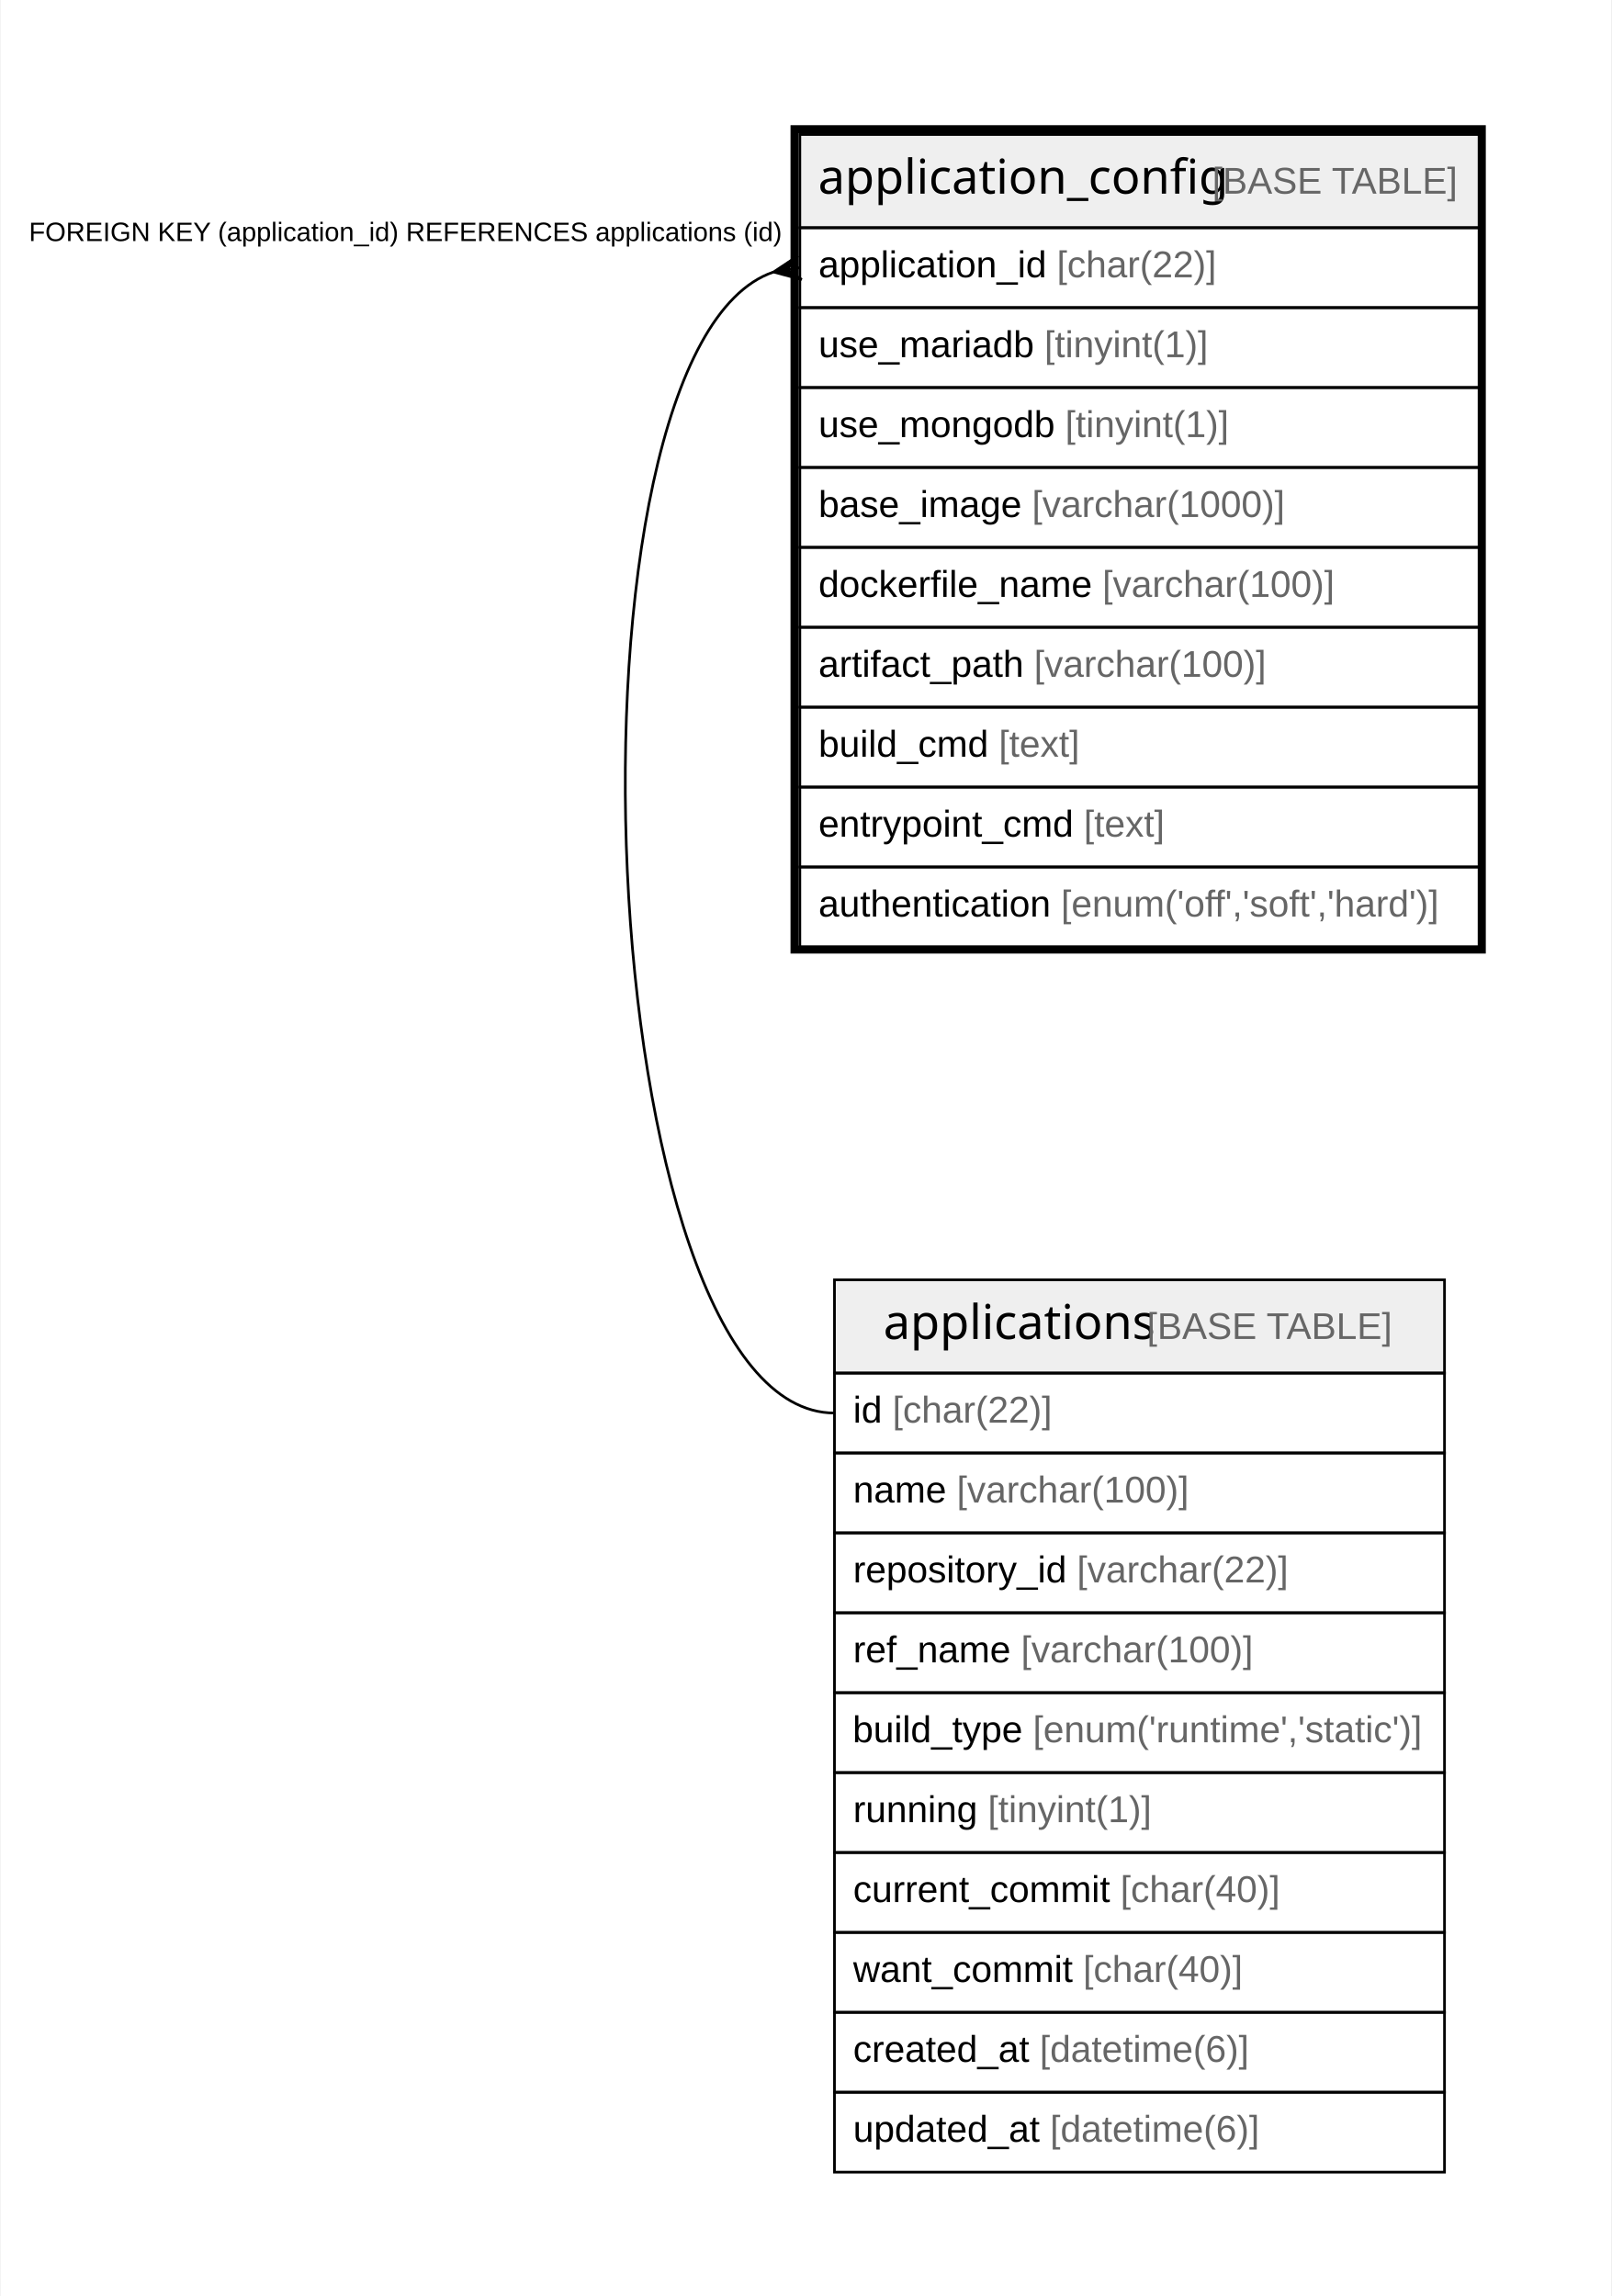
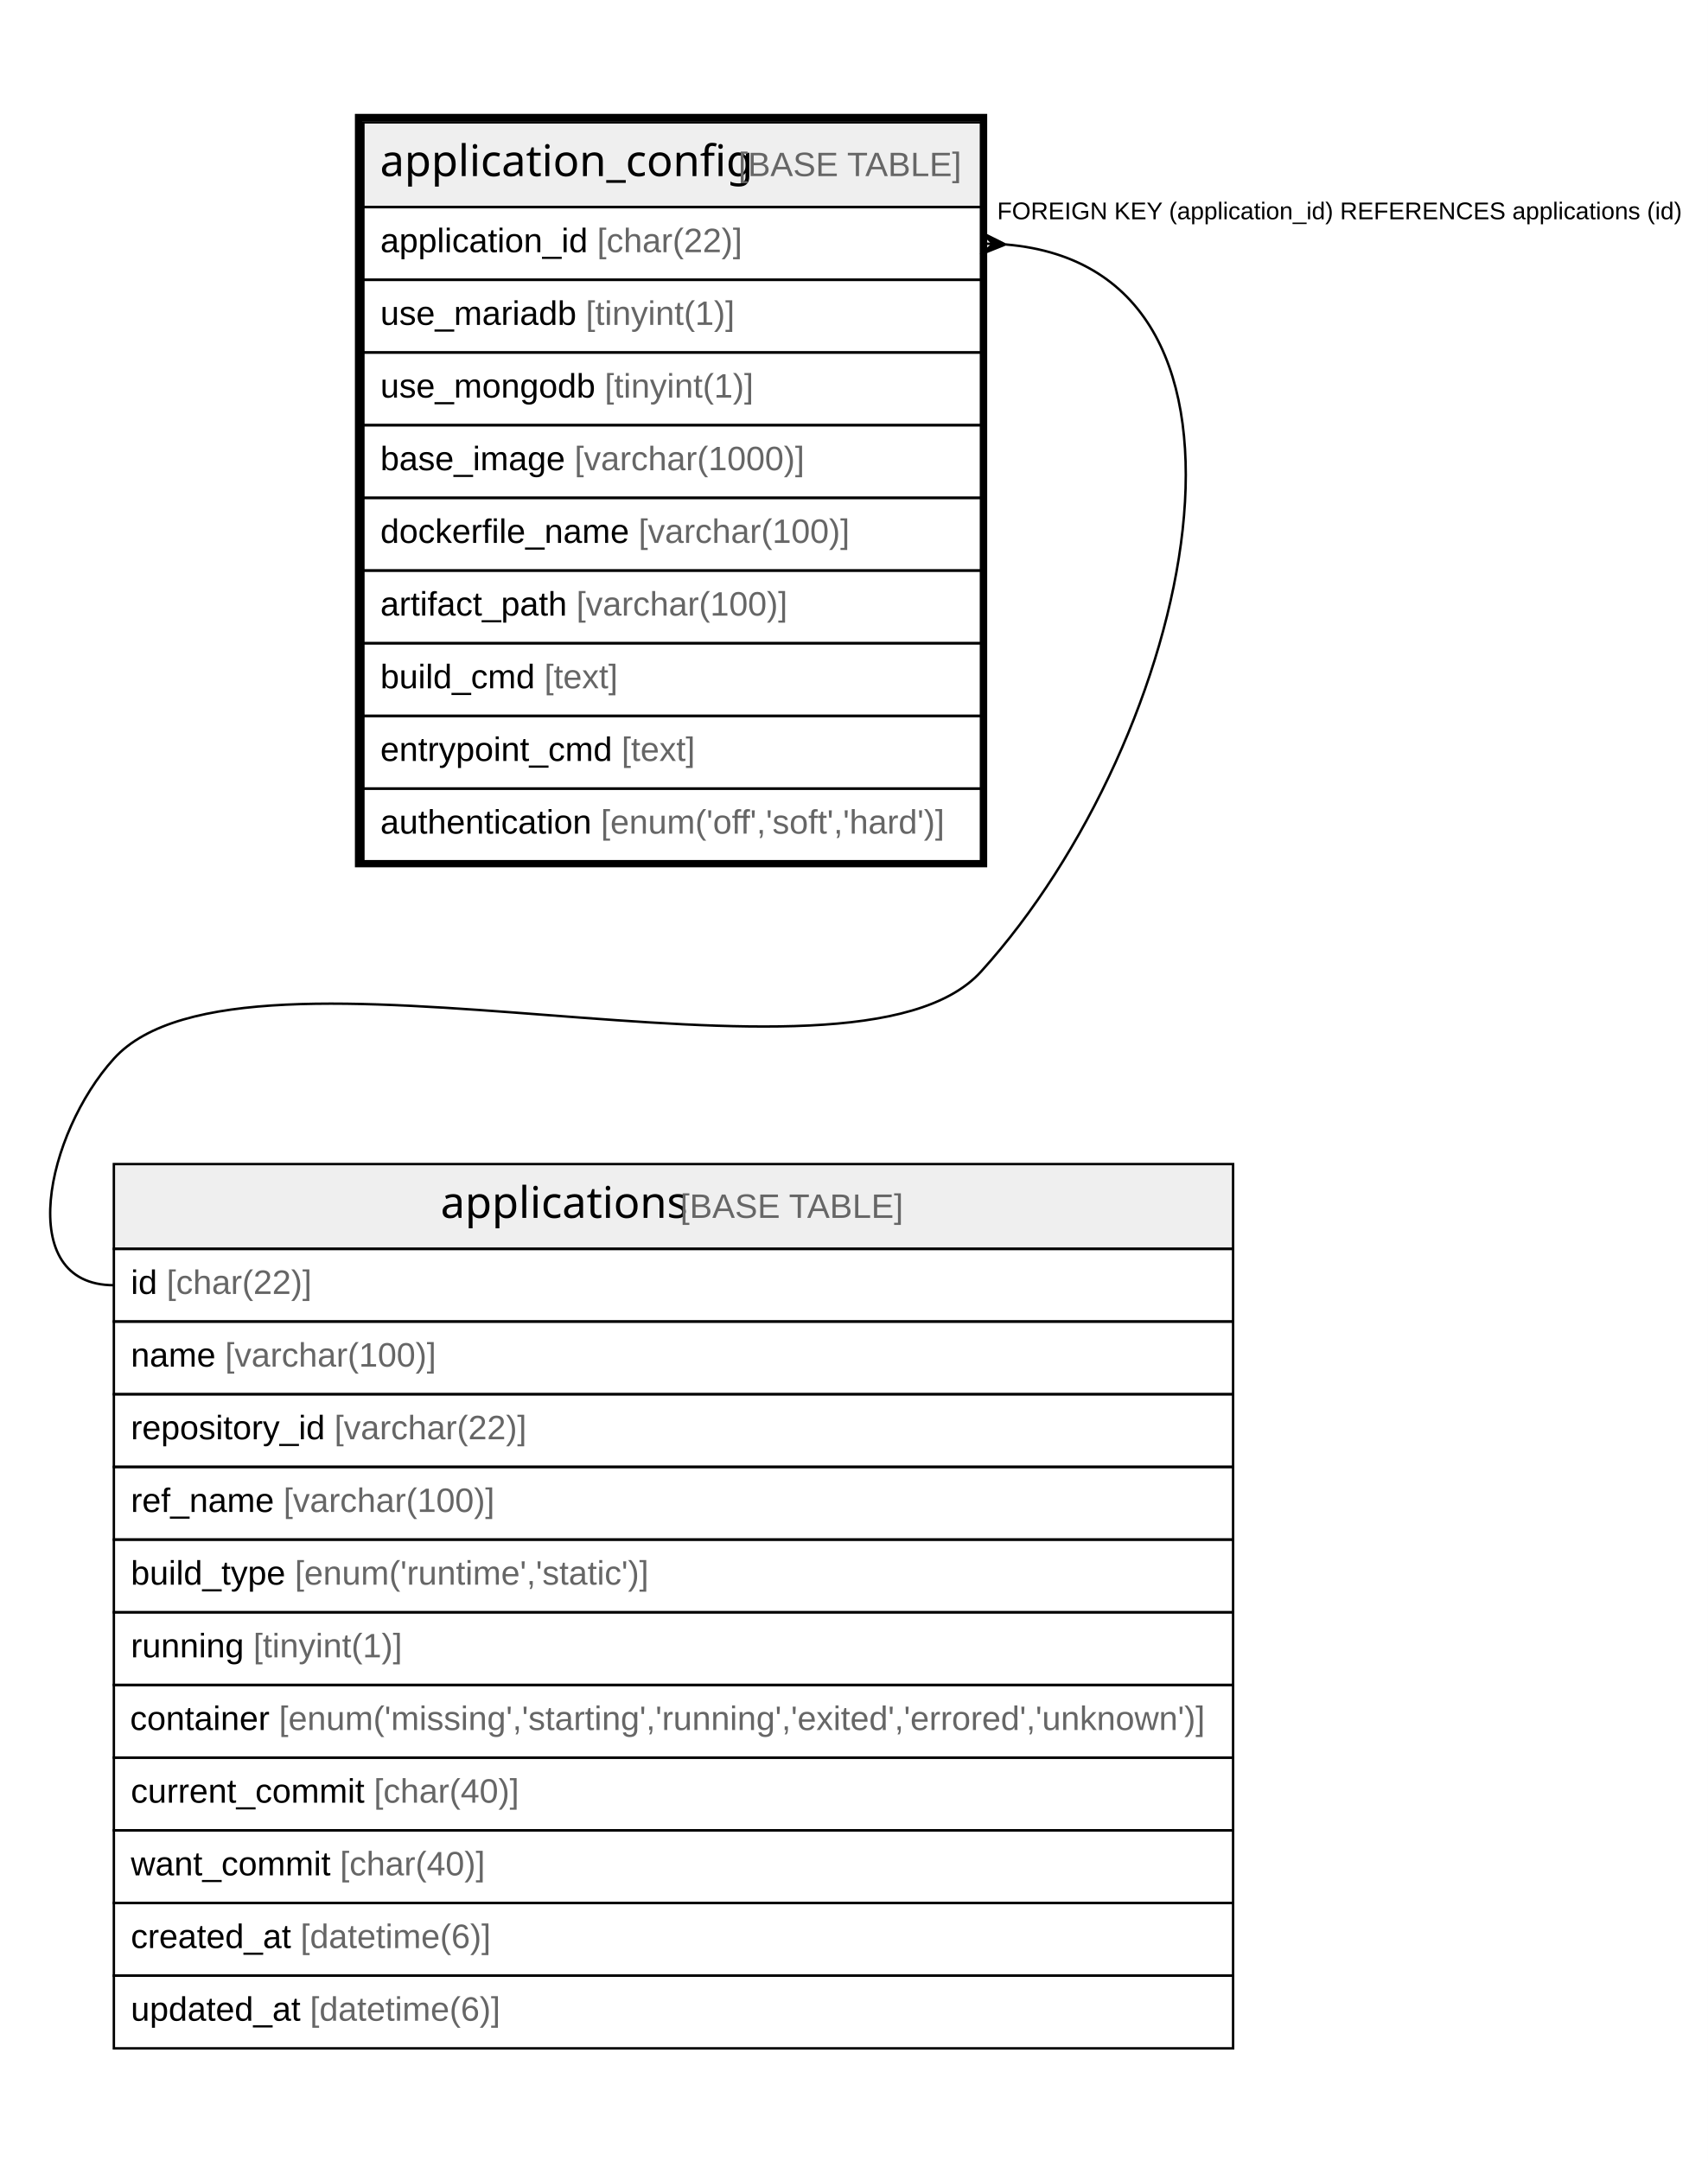
- <svg xmlns="http://www.w3.org/2000/svg" width="605pt" height="862pt" viewBox="0.00 0.00 604.50 862.00">
-   <g id="graph0" class="graph" transform="scale(1 1) rotate(0) translate(4 858)">
-     <polygon fill="#ffffff" stroke="transparent" points="-4,4 -4,-858 600.5,-858 600.5,4 -4,4" />
+ <svg xmlns="http://www.w3.org/2000/svg" width="705pt" height="892pt" viewBox="0.00 0.00 705.00 892.00">
+   <g id="graph0" class="graph" transform="scale(1 1) rotate(0) translate(4 888)">
+     <polygon fill="#ffffff" stroke="transparent" points="-4,4 -4,-888 701,-888 701,4 -4,4" />
    <g id="node1" class="node">
-       <polygon fill="#efefef" stroke="transparent" points="296,-772.5 296,-807.5 551,-807.5 551,-772.5 296,-772.5" />
-       <polygon fill="none" stroke="#000000" points="296,-772.5 296,-807.5 551,-807.5 551,-772.5 296,-772.5" />
-       <text text-anchor="start" x="302.851" y="-785.3" font-family="Arial Bold" font-size="18.00" fill="#000000">application_config</text>
-       <text text-anchor="start" x="446.895" y="-785.3" font-family="Arial" font-size="14.00" fill="#000000"> </text>
-       <text text-anchor="start" x="450.785" y="-785.3" font-family="Arial" font-size="14.00" fill="#666666">[BASE TABLE]</text>
-       <polygon fill="none" stroke="#000000" points="296,-742.5 296,-772.5 551,-772.5 551,-742.5 296,-742.5" />
-       <text text-anchor="start" x="303" y="-753.9" font-family="Arial" font-size="14.00" fill="#000000">application_id </text>
-       <text text-anchor="start" x="392.468" y="-753.9" font-family="Arial" font-size="14.00" fill="#666666">[char(22)]</text>
-       <polygon fill="none" stroke="#000000" points="296,-712.5 296,-742.5 551,-742.5 551,-712.5 296,-712.5" />
-       <text text-anchor="start" x="303" y="-723.9" font-family="Arial" font-size="14.00" fill="#000000">use_mariadb </text>
-       <text text-anchor="start" x="387.797" y="-723.9" font-family="Arial" font-size="14.00" fill="#666666">[tinyint(1)]</text>
-       <polygon fill="none" stroke="#000000" points="296,-682.5 296,-712.5 551,-712.5 551,-682.5 296,-682.5" />
-       <text text-anchor="start" x="303" y="-693.9" font-family="Arial" font-size="14.00" fill="#000000">use_mongodb </text>
-       <text text-anchor="start" x="395.595" y="-693.9" font-family="Arial" font-size="14.00" fill="#666666">[tinyint(1)]</text>
-       <polygon fill="none" stroke="#000000" points="296,-652.5 296,-682.5 551,-682.5 551,-652.5 296,-652.5" />
-       <text text-anchor="start" x="303" y="-663.9" font-family="Arial" font-size="14.00" fill="#000000">base_image </text>
-       <text text-anchor="start" x="383.136" y="-663.9" font-family="Arial" font-size="14.00" fill="#666666">[varchar(1000)]</text>
-       <polygon fill="none" stroke="#000000" points="296,-622.5 296,-652.5 551,-652.5 551,-622.5 296,-622.5" />
-       <text text-anchor="start" x="303" y="-633.9" font-family="Arial" font-size="14.00" fill="#000000">dockerfile_name </text>
-       <text text-anchor="start" x="409.576" y="-633.9" font-family="Arial" font-size="14.00" fill="#666666">[varchar(100)]</text>
-       <polygon fill="none" stroke="#000000" points="296,-592.5 296,-622.5 551,-622.5 551,-592.5 296,-592.5" />
-       <text text-anchor="start" x="303" y="-603.9" font-family="Arial" font-size="14.00" fill="#000000">artifact_path </text>
-       <text text-anchor="start" x="383.916" y="-603.9" font-family="Arial" font-size="14.00" fill="#666666">[varchar(100)]</text>
-       <polygon fill="none" stroke="#000000" points="296,-562.5 296,-592.5 551,-592.5 551,-562.5 296,-562.5" />
-       <text text-anchor="start" x="303" y="-573.9" font-family="Arial" font-size="14.00" fill="#000000">build_cmd </text>
-       <text text-anchor="start" x="370.677" y="-573.9" font-family="Arial" font-size="14.00" fill="#666666">[text]</text>
-       <polygon fill="none" stroke="#000000" points="296,-532.5 296,-562.5 551,-562.5 551,-532.5 296,-532.5" />
-       <text text-anchor="start" x="303" y="-543.9" font-family="Arial" font-size="14.00" fill="#000000">entrypoint_cmd </text>
-       <text text-anchor="start" x="402.578" y="-543.9" font-family="Arial" font-size="14.00" fill="#666666">[text]</text>
-       <polygon fill="none" stroke="#000000" points="296,-502.5 296,-532.5 551,-532.5 551,-502.5 296,-502.5" />
-       <text text-anchor="start" x="303" y="-513.9" font-family="Arial" font-size="14.00" fill="#000000">authentication </text>
-       <text text-anchor="start" x="394.036" y="-513.9" font-family="Arial" font-size="14.00" fill="#666666">[enum('off','soft','hard')]</text>
-       <polygon fill="none" stroke="#000000" stroke-width="3" points="294,-501.5 294,-809.5 552,-809.5 552,-501.5 294,-501.5" />
+       <polygon fill="#efefef" stroke="transparent" points="146,-802.5 146,-837.5 401,-837.5 401,-802.5 146,-802.5" />
+       <polygon fill="none" stroke="#000000" points="146,-802.5 146,-837.5 401,-837.5 401,-802.5 146,-802.5" />
+       <text text-anchor="start" x="152.851" y="-815.3" font-family="Arial Bold" font-size="18.00" fill="#000000">application_config</text>
+       <text text-anchor="start" x="296.895" y="-815.3" font-family="Arial" font-size="14.00" fill="#000000"> </text>
+       <text text-anchor="start" x="300.785" y="-815.3" font-family="Arial" font-size="14.00" fill="#666666">[BASE TABLE]</text>
+       <polygon fill="none" stroke="#000000" points="146,-772.5 146,-802.5 401,-802.5 401,-772.5 146,-772.5" />
+       <text text-anchor="start" x="153" y="-783.9" font-family="Arial" font-size="14.00" fill="#000000">application_id </text>
+       <text text-anchor="start" x="242.468" y="-783.9" font-family="Arial" font-size="14.00" fill="#666666">[char(22)]</text>
+       <polygon fill="none" stroke="#000000" points="146,-742.5 146,-772.5 401,-772.5 401,-742.5 146,-742.5" />
+       <text text-anchor="start" x="153" y="-753.9" font-family="Arial" font-size="14.00" fill="#000000">use_mariadb </text>
+       <text text-anchor="start" x="237.797" y="-753.9" font-family="Arial" font-size="14.00" fill="#666666">[tinyint(1)]</text>
+       <polygon fill="none" stroke="#000000" points="146,-712.5 146,-742.5 401,-742.5 401,-712.5 146,-712.5" />
+       <text text-anchor="start" x="153" y="-723.9" font-family="Arial" font-size="14.00" fill="#000000">use_mongodb </text>
+       <text text-anchor="start" x="245.595" y="-723.9" font-family="Arial" font-size="14.00" fill="#666666">[tinyint(1)]</text>
+       <polygon fill="none" stroke="#000000" points="146,-682.5 146,-712.5 401,-712.5 401,-682.5 146,-682.5" />
+       <text text-anchor="start" x="153" y="-693.9" font-family="Arial" font-size="14.00" fill="#000000">base_image </text>
+       <text text-anchor="start" x="233.136" y="-693.9" font-family="Arial" font-size="14.00" fill="#666666">[varchar(1000)]</text>
+       <polygon fill="none" stroke="#000000" points="146,-652.5 146,-682.5 401,-682.5 401,-652.5 146,-652.5" />
+       <text text-anchor="start" x="153" y="-663.9" font-family="Arial" font-size="14.00" fill="#000000">dockerfile_name </text>
+       <text text-anchor="start" x="259.576" y="-663.9" font-family="Arial" font-size="14.00" fill="#666666">[varchar(100)]</text>
+       <polygon fill="none" stroke="#000000" points="146,-622.5 146,-652.5 401,-652.5 401,-622.5 146,-622.5" />
+       <text text-anchor="start" x="153" y="-633.9" font-family="Arial" font-size="14.00" fill="#000000">artifact_path </text>
+       <text text-anchor="start" x="233.916" y="-633.9" font-family="Arial" font-size="14.00" fill="#666666">[varchar(100)]</text>
+       <polygon fill="none" stroke="#000000" points="146,-592.5 146,-622.5 401,-622.5 401,-592.5 146,-592.5" />
+       <text text-anchor="start" x="153" y="-603.9" font-family="Arial" font-size="14.00" fill="#000000">build_cmd </text>
+       <text text-anchor="start" x="220.677" y="-603.9" font-family="Arial" font-size="14.00" fill="#666666">[text]</text>
+       <polygon fill="none" stroke="#000000" points="146,-562.5 146,-592.5 401,-592.5 401,-562.5 146,-562.5" />
+       <text text-anchor="start" x="153" y="-573.9" font-family="Arial" font-size="14.00" fill="#000000">entrypoint_cmd </text>
+       <text text-anchor="start" x="252.578" y="-573.9" font-family="Arial" font-size="14.00" fill="#666666">[text]</text>
+       <polygon fill="none" stroke="#000000" points="146,-532.5 146,-562.5 401,-562.5 401,-532.5 146,-532.5" />
+       <text text-anchor="start" x="153" y="-543.9" font-family="Arial" font-size="14.00" fill="#000000">authentication </text>
+       <text text-anchor="start" x="244.036" y="-543.9" font-family="Arial" font-size="14.00" fill="#666666">[enum('off','soft','hard')]</text>
+       <polygon fill="none" stroke="#000000" stroke-width="3" points="144,-531.5 144,-839.5 402,-839.5 402,-531.5 144,-531.5" />
    </g>
    <g id="node2" class="node">
-       <polygon fill="#efefef" stroke="transparent" points="309,-342.5 309,-377.5 538,-377.5 538,-342.5 309,-342.5" />
-       <polygon fill="none" stroke="#000000" points="309,-342.5 309,-377.5 538,-377.5 538,-342.5 309,-342.5" />
-       <text text-anchor="start" x="327.362" y="-355.3" font-family="Arial Bold" font-size="18.00" fill="#000000">applications</text>
-       <text text-anchor="start" x="422.384" y="-355.3" font-family="Arial" font-size="14.00" fill="#000000"> </text>
-       <text text-anchor="start" x="426.275" y="-355.3" font-family="Arial" font-size="14.00" fill="#666666">[BASE TABLE]</text>
-       <polygon fill="none" stroke="#000000" points="309,-312.5 309,-342.5 538,-342.5 538,-312.5 309,-312.5" />
-       <text text-anchor="start" x="316" y="-323.9" font-family="Arial" font-size="14.00" fill="#000000">id </text>
-       <text text-anchor="start" x="330.78" y="-323.9" font-family="Arial" font-size="14.00" fill="#666666">[char(22)]</text>
-       <polygon fill="none" stroke="#000000" points="309,-282.5 309,-312.5 538,-312.5 538,-282.5 309,-282.5" />
-       <text text-anchor="start" x="316" y="-293.9" font-family="Arial" font-size="14.00" fill="#000000">name </text>
-       <text text-anchor="start" x="354.899" y="-293.9" font-family="Arial" font-size="14.00" fill="#666666">[varchar(100)]</text>
-       <polygon fill="none" stroke="#000000" points="309,-252.5 309,-282.5 538,-282.5 538,-252.5 309,-252.5" />
-       <text text-anchor="start" x="316" y="-263.9" font-family="Arial" font-size="14.00" fill="#000000">repository_id </text>
-       <text text-anchor="start" x="400.011" y="-263.9" font-family="Arial" font-size="14.00" fill="#666666">[varchar(22)]</text>
-       <polygon fill="none" stroke="#000000" points="309,-222.5 309,-252.5 538,-252.5 538,-222.5 309,-222.5" />
-       <text text-anchor="start" x="316" y="-233.9" font-family="Arial" font-size="14.00" fill="#000000">ref_name </text>
-       <text text-anchor="start" x="379.015" y="-233.9" font-family="Arial" font-size="14.00" fill="#666666">[varchar(100)]</text>
-       <polygon fill="none" stroke="#000000" points="309,-192.5 309,-222.5 538,-222.5 538,-192.5 309,-192.5" />
-       <text text-anchor="start" x="315.801" y="-203.9" font-family="Arial" font-size="14.00" fill="#000000">build_type </text>
-       <text text-anchor="start" x="383.491" y="-203.9" font-family="Arial" font-size="14.00" fill="#666666">[enum('runtime','static')]</text>
-       <polygon fill="none" stroke="#000000" points="309,-162.5 309,-192.5 538,-192.5 538,-162.5 309,-162.5" />
-       <text text-anchor="start" x="316" y="-173.9" font-family="Arial" font-size="14.00" fill="#000000">running </text>
-       <text text-anchor="start" x="366.571" y="-173.9" font-family="Arial" font-size="14.00" fill="#666666">[tinyint(1)]</text>
-       <polygon fill="none" stroke="#000000" points="309,-132.5 309,-162.5 538,-162.5 538,-132.5 309,-132.5" />
-       <text text-anchor="start" x="316" y="-143.9" font-family="Arial" font-size="14.00" fill="#000000">current_commit </text>
-       <text text-anchor="start" x="416.334" y="-143.9" font-family="Arial" font-size="14.00" fill="#666666">[char(40)]</text>
-       <polygon fill="none" stroke="#000000" points="309,-102.5 309,-132.5 538,-132.5 538,-102.5 309,-102.5" />
-       <text text-anchor="start" x="316" y="-113.9" font-family="Arial" font-size="14.00" fill="#000000">want_commit </text>
-       <text text-anchor="start" x="402.337" y="-113.9" font-family="Arial" font-size="14.00" fill="#666666">[char(40)]</text>
-       <polygon fill="none" stroke="#000000" points="309,-72.5 309,-102.5 538,-102.5 538,-72.5 309,-72.5" />
-       <text text-anchor="start" x="316" y="-83.9" font-family="Arial" font-size="14.00" fill="#000000">created_at </text>
-       <text text-anchor="start" x="386.028" y="-83.9" font-family="Arial" font-size="14.00" fill="#666666">[datetime(6)]</text>
-       <polygon fill="none" stroke="#000000" points="309,-42.5 309,-72.5 538,-72.5 538,-42.5 309,-42.5" />
-       <text text-anchor="start" x="316" y="-53.9" font-family="Arial" font-size="14.00" fill="#000000">updated_at </text>
-       <text text-anchor="start" x="389.933" y="-53.9" font-family="Arial" font-size="14.00" fill="#666666">[datetime(6)]</text>
+       <polygon fill="#efefef" stroke="transparent" points="43,-372.5 43,-407.5 505,-407.5 505,-372.5 43,-372.5" />
+       <polygon fill="none" stroke="#000000" points="43,-372.5 43,-407.5 505,-407.5 505,-372.5 43,-372.5" />
+       <text text-anchor="start" x="177.862" y="-385.3" font-family="Arial Bold" font-size="18.00" fill="#000000">applications</text>
+       <text text-anchor="start" x="272.884" y="-385.3" font-family="Arial" font-size="14.00" fill="#000000"> </text>
+       <text text-anchor="start" x="276.775" y="-385.3" font-family="Arial" font-size="14.00" fill="#666666">[BASE TABLE]</text>
+       <polygon fill="none" stroke="#000000" points="43,-342.5 43,-372.5 505,-372.5 505,-342.5 43,-342.5" />
+       <text text-anchor="start" x="50" y="-353.9" font-family="Arial" font-size="14.00" fill="#000000">id </text>
+       <text text-anchor="start" x="64.78" y="-353.9" font-family="Arial" font-size="14.00" fill="#666666">[char(22)]</text>
+       <polygon fill="none" stroke="#000000" points="43,-312.5 43,-342.5 505,-342.5 505,-312.5 43,-312.5" />
+       <text text-anchor="start" x="50" y="-323.9" font-family="Arial" font-size="14.00" fill="#000000">name </text>
+       <text text-anchor="start" x="88.899" y="-323.9" font-family="Arial" font-size="14.00" fill="#666666">[varchar(100)]</text>
+       <polygon fill="none" stroke="#000000" points="43,-282.5 43,-312.5 505,-312.5 505,-282.5 43,-282.5" />
+       <text text-anchor="start" x="50" y="-293.9" font-family="Arial" font-size="14.00" fill="#000000">repository_id </text>
+       <text text-anchor="start" x="134.011" y="-293.9" font-family="Arial" font-size="14.00" fill="#666666">[varchar(22)]</text>
+       <polygon fill="none" stroke="#000000" points="43,-252.5 43,-282.5 505,-282.5 505,-252.5 43,-252.5" />
+       <text text-anchor="start" x="50" y="-263.9" font-family="Arial" font-size="14.00" fill="#000000">ref_name </text>
+       <text text-anchor="start" x="113.015" y="-263.9" font-family="Arial" font-size="14.00" fill="#666666">[varchar(100)]</text>
+       <polygon fill="none" stroke="#000000" points="43,-222.5 43,-252.5 505,-252.5 505,-222.5 43,-222.5" />
+       <text text-anchor="start" x="50" y="-233.9" font-family="Arial" font-size="14.00" fill="#000000">build_type </text>
+       <text text-anchor="start" x="117.69" y="-233.9" font-family="Arial" font-size="14.00" fill="#666666">[enum('runtime','static')]</text>
+       <polygon fill="none" stroke="#000000" points="43,-192.5 43,-222.5 505,-222.5 505,-192.5 43,-192.5" />
+       <text text-anchor="start" x="50" y="-203.9" font-family="Arial" font-size="14.00" fill="#000000">running </text>
+       <text text-anchor="start" x="100.571" y="-203.9" font-family="Arial" font-size="14.00" fill="#666666">[tinyint(1)]</text>
+       <polygon fill="none" stroke="#000000" points="43,-162.5 43,-192.5 505,-192.5 505,-162.5 43,-162.5" />
+       <text text-anchor="start" x="49.686" y="-173.9" font-family="Arial" font-size="14.00" fill="#000000">container </text>
+       <text text-anchor="start" x="111.147" y="-173.9" font-family="Arial" font-size="14.00" fill="#666666">[enum('missing','starting','running','exited','errored','unknown')]</text>
+       <polygon fill="none" stroke="#000000" points="43,-132.5 43,-162.5 505,-162.5 505,-132.5 43,-132.5" />
+       <text text-anchor="start" x="50" y="-143.9" font-family="Arial" font-size="14.00" fill="#000000">current_commit </text>
+       <text text-anchor="start" x="150.334" y="-143.9" font-family="Arial" font-size="14.00" fill="#666666">[char(40)]</text>
+       <polygon fill="none" stroke="#000000" points="43,-102.5 43,-132.5 505,-132.5 505,-102.5 43,-102.5" />
+       <text text-anchor="start" x="50" y="-113.9" font-family="Arial" font-size="14.00" fill="#000000">want_commit </text>
+       <text text-anchor="start" x="136.337" y="-113.9" font-family="Arial" font-size="14.00" fill="#666666">[char(40)]</text>
+       <polygon fill="none" stroke="#000000" points="43,-72.5 43,-102.5 505,-102.5 505,-72.5 43,-72.5" />
+       <text text-anchor="start" x="50" y="-83.9" font-family="Arial" font-size="14.00" fill="#000000">created_at </text>
+       <text text-anchor="start" x="120.028" y="-83.9" font-family="Arial" font-size="14.00" fill="#666666">[datetime(6)]</text>
+       <polygon fill="none" stroke="#000000" points="43,-42.5 43,-72.5 505,-72.5 505,-42.5 43,-42.5" />
+       <text text-anchor="start" x="50" y="-53.9" font-family="Arial" font-size="14.00" fill="#000000">updated_at </text>
+       <text text-anchor="start" x="123.933" y="-53.9" font-family="Arial" font-size="14.00" fill="#666666">[datetime(6)]</text>
    </g>
    <g id="edge1" class="edge">
-       <path fill="none" stroke="#000000" d="M286.061,-755.856C201.448,-726.987 216.855,-327.5 309,-327.5" />
-       <polygon fill="#000000" stroke="#000000" points="286.134,-755.868 295.266,-761.94 291.067,-756.684 296,-757.5 296,-757.5 296,-757.5 291.067,-756.684 296.734,-753.06 286.134,-755.868 286.134,-755.868" />
-       <text text-anchor="start" x="6.602" y="-767.5" font-family="Arial" font-size="10.00" fill="#000000">FOREIGN KEY (application_id) REFERENCES applications (id)</text>
+       <path fill="none" stroke="#000000" d="M411.197,-787.085C532.205,-776.948 488.227,-583.438 401,-487 347.365,-427.701 96.635,-510.299 43,-451 15.124,-420.181 1.444,-357.5 43,-357.5" />
+       <polygon fill="#000000" stroke="#000000" points="410.992,-787.094 400.817,-783.004 405.996,-787.297 401,-787.5 401,-787.5 401,-787.5 405.996,-787.297 401.183,-791.996 410.992,-787.094 410.992,-787.094" />
+       <text text-anchor="start" x="407.602" y="-797.5" font-family="Arial" font-size="10.00" fill="#000000">FOREIGN KEY (application_id) REFERENCES applications (id)</text>
    </g>
  </g>
</svg>
